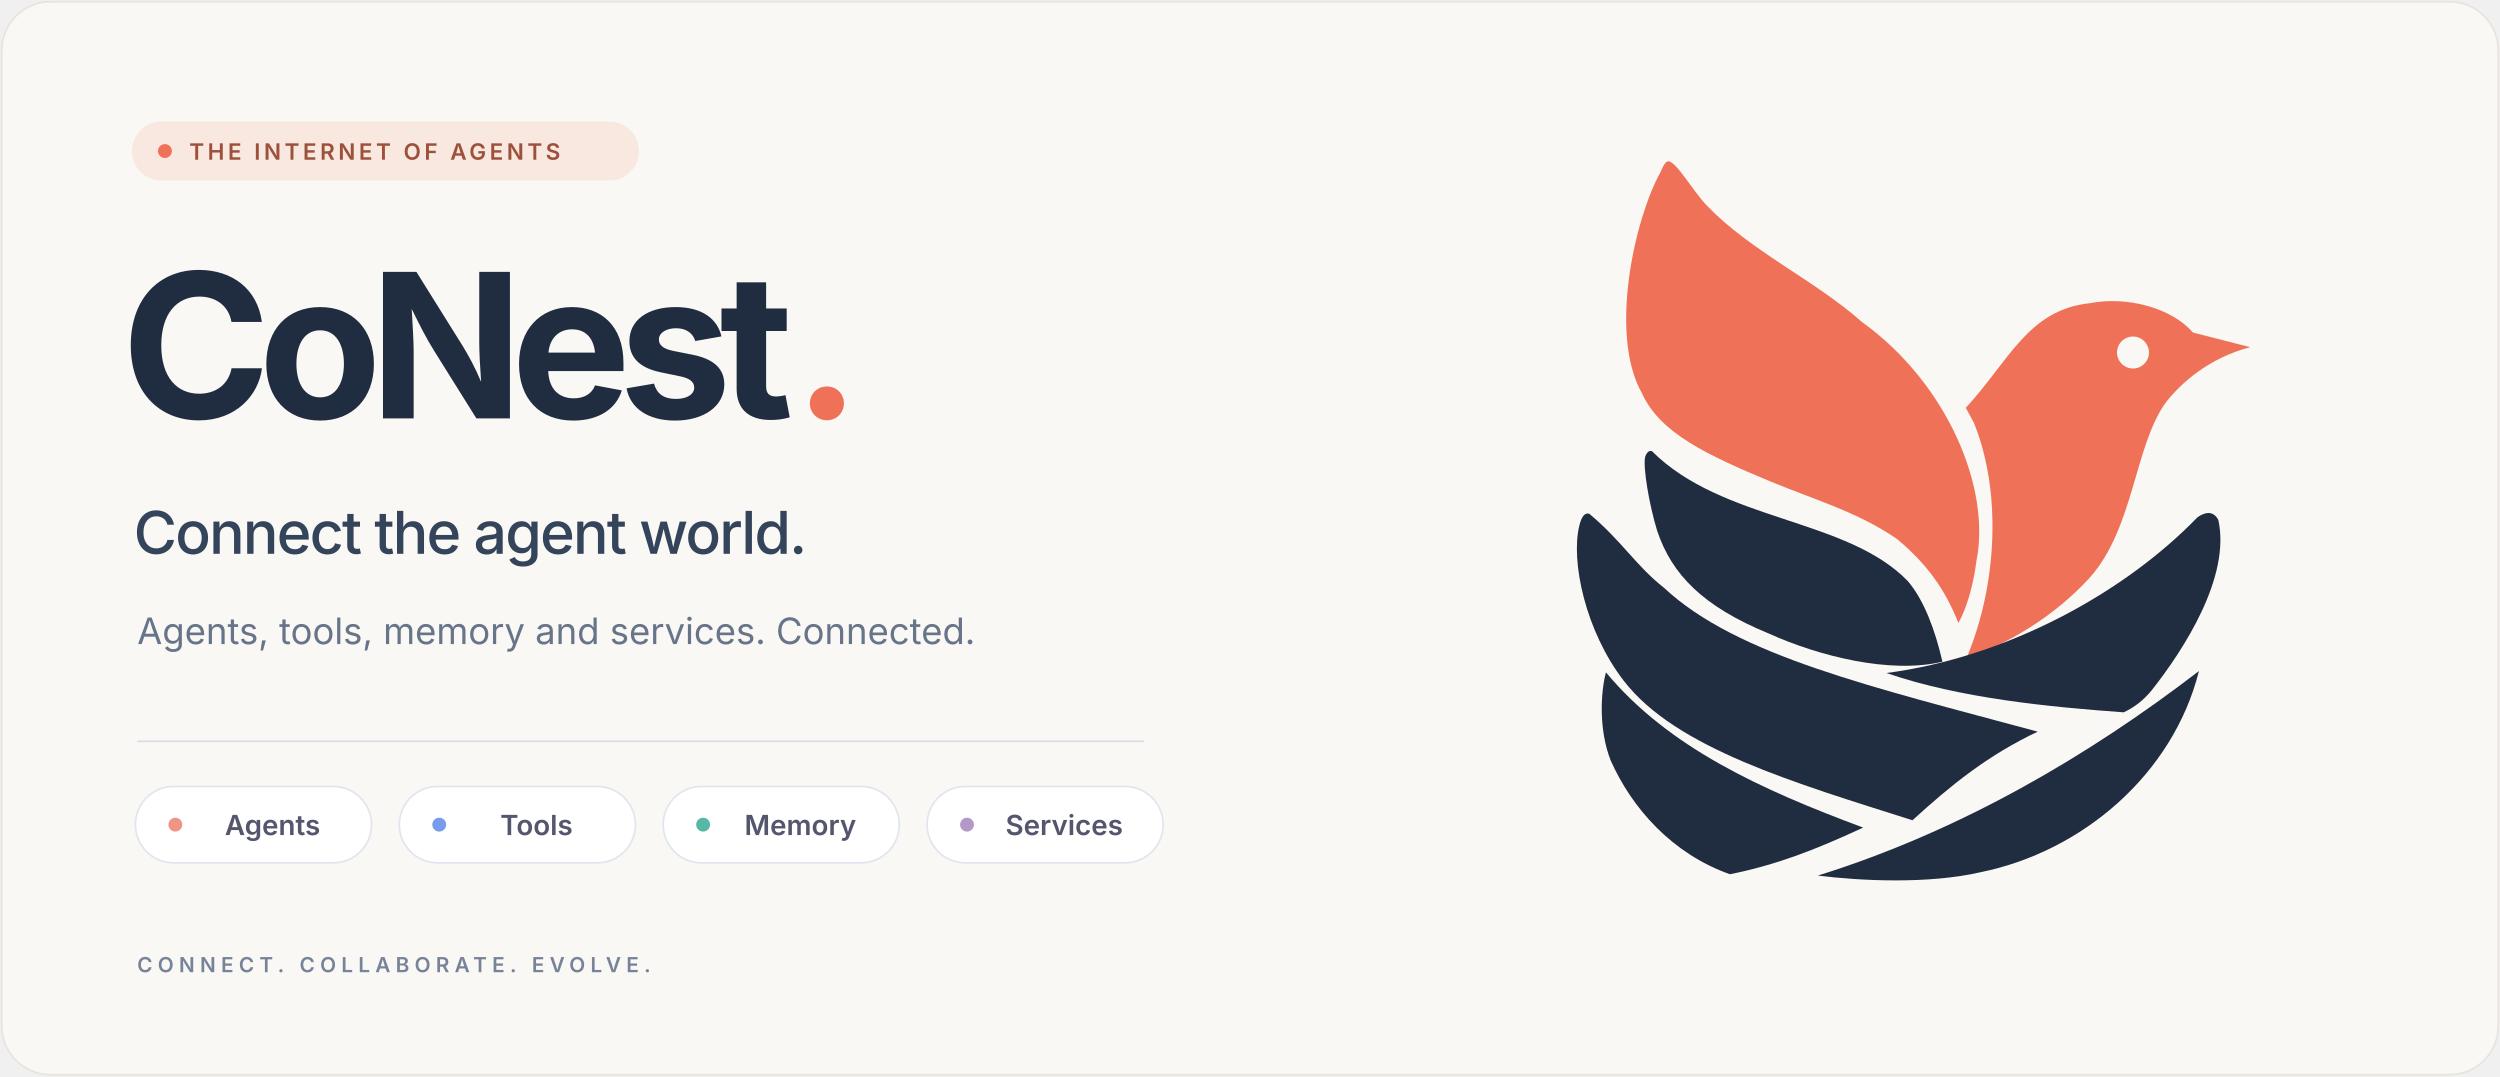
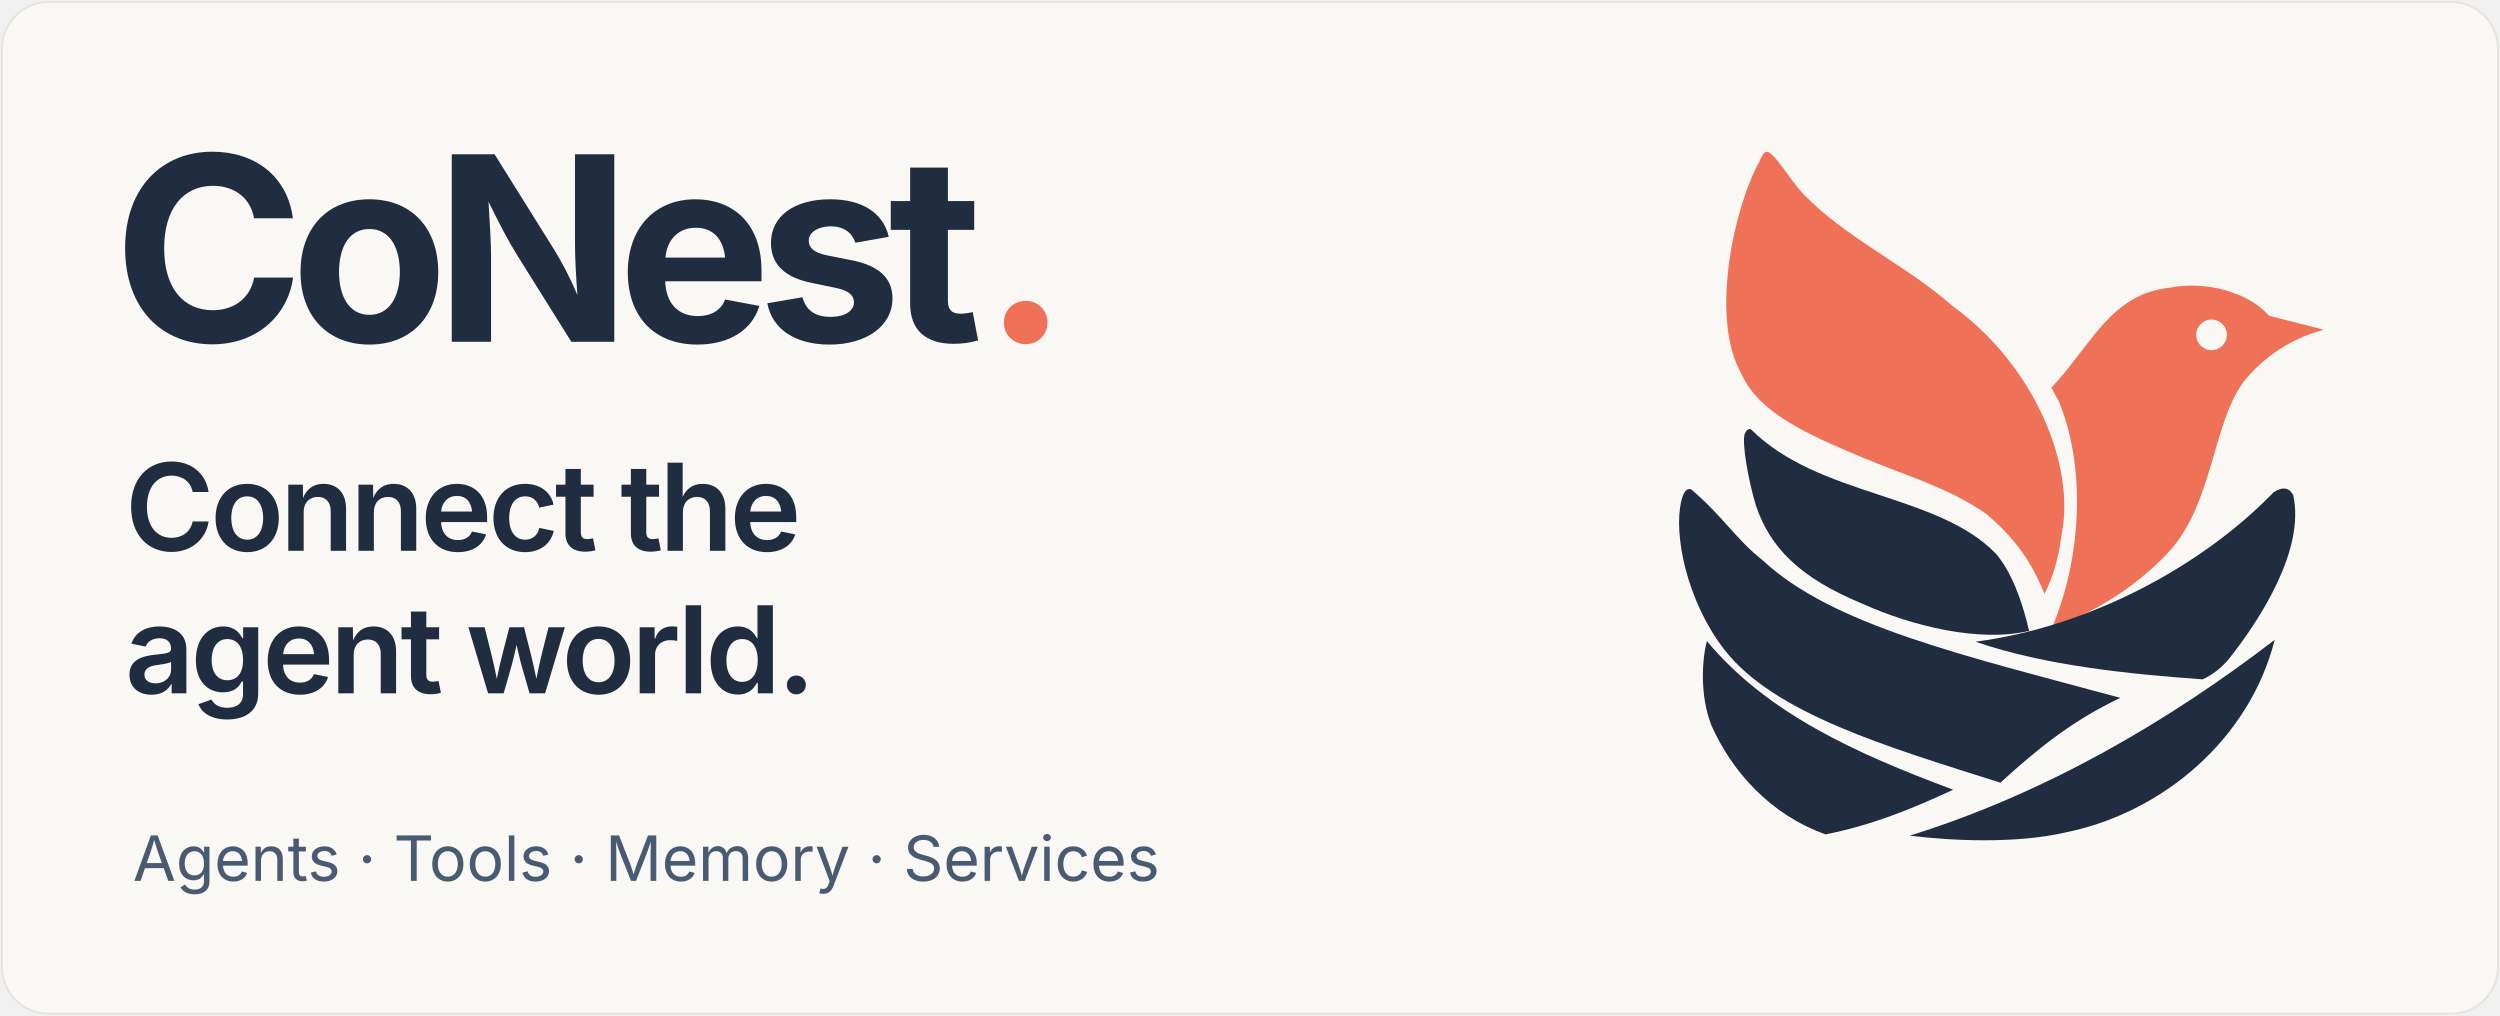
- <svg xmlns="http://www.w3.org/2000/svg" width="1440" height="620" viewBox="0 0 1440 620" fill="none" role="img" aria-labelledby="title desc">
-   <rect x="1" y="1" width="1438" height="618" rx="28" fill="#FAF8F4" stroke="#E8E3DC" />
-   <g font-family="Inter, 'Segoe UI', Arial, sans-serif">
-     <rect x="76" y="70" width="292" height="34" rx="17" fill="#F8E8DF" />
-     <circle cx="95" cy="87" r="4" fill="#EF7157" />
-     <text x="109" y="92" font-size="13" font-weight="600" letter-spacing="2" fill="#9D513C">THE INTERNET OF AGENTS</text>
-     <text x="70" y="241" font-size="116" font-weight="750" letter-spacing="-7" fill="#202C40">CoNest<tspan fill="#EF7157">.</tspan>
-     </text>
-     <text x="77" y="319" font-size="34" font-weight="500" letter-spacing="-1" fill="#34445B">Connect the agent world.</text>
-     <text x="79" y="371" font-size="21" fill="#677489">Agents, tools, memory and services. Connected.</text>
-     <path d="M79 427H659" stroke="#d8dbea" />
-     <g font-size="16" font-weight="600" text-anchor="middle">
-       <rect x="78" y="453" width="136" height="44" rx="22" fill="#FFFFFF" stroke="#E2E4EF" />
-       <circle cx="101" cy="475" r="4" fill="#EF9586" />
-       <text x="157" y="481" fill="#53566D">Agents</text>
-       <rect x="230" y="453" width="136" height="44" rx="22" fill="#FFFFFF" stroke="#E2E4EF" />
-       <circle cx="253" cy="475" r="4" fill="#799BEC" />
-       <text x="309" y="481" fill="#53566D">Tools</text>
-       <rect x="382" y="453" width="136" height="44" rx="22" fill="#FFFFFF" stroke="#E2E4EF" />
-       <circle cx="405" cy="475" r="4" fill="#58B8A6" />
-       <text x="461" y="481" fill="#53566D">Memory</text>
-       <rect x="534" y="453" width="136" height="44" rx="22" fill="#FFFFFF" stroke="#E2E4EF" />
-       <circle cx="557" cy="475" r="4" fill="#B399C8" />
-       <text x="613" y="481" fill="#53566D">Services</text>
+ <svg xmlns="http://www.w3.org/2000/svg" width="1280" height="520" viewBox="0 0 1280 520" role="img" aria-labelledby="title desc">
+   <rect x="1" y="1" width="1278" height="518" rx="24" fill="#FAF8F4" stroke="#E8E3DC" />
+   <g transform="translate(0 0)">
+     <g font-family="Inter,Segoe UI,Arial,Noto Sans CJK SC,sans-serif" fill="#202C40">
+       <text x="58" y="175" font-size="132" font-weight="750" letter-spacing="-7">CoNest<tspan fill="#EF7157">.</tspan>
+       </text>
+       <text x="64" y="282" font-size="62" font-weight="600" letter-spacing="-2">Connect the</text>
+       <text x="64" y="355" font-size="62" font-weight="600" letter-spacing="-2">agent world.</text>
+       <g fill="#485B72">
+         <text x="68" y="451" font-size="32">Agents · Tools · Memory · Services</text>
+       </g>
    </g>
-     <text x="79" y="560" font-size="12" font-weight="600" letter-spacing="3" fill="#778398">CONNECT. COLLABORATE. EVOLVE.</text>
-   </g>
-   <g transform="translate(864 58) scale(.94)">
-     <g transform="translate(0 -13.5) scale(0.4082935)">
-       <path fill="#EF7157" d="M252 124C264 123 289 168 310 190C376 259 472 302 543 365C672 458 737 615 715 724C710 763 700 795 688 817C667 764 639 727 596 691C538 651 475 633 407 605C311 565 240 532 213 472C163 384 202 210 241 140Q247 125 252 124Z" />
-       <path fill="#EF7157" fill-rule="evenodd" d="M699 494C764 424 792 347 885 337C941 326 1008 344 1040 381L1126 403C1064 419 1022 457 1000 485C952 550 952 674 885 749C832 807 763 848 700 870C748 756 752 616 711 516Z M974 411A24 24 0 1 0 926 411A24 24 0 1 0 974 411Z" />
-       <path fill="#202C40" d="M228 559C334 665 520 659 612 754C636 782 653 827 664 875C585 894 477 866 404 833C304 792 258 744 236 679C224 640 214 582 218 567Q222 557 228 559Z" />
-       <path fill="#202C40" d="M580 892C763 868 939 770 1047 658Q1068 644 1078 662C1097 747 1027 856 978 918Q960 940 936 951C825 943 690 930 580 892Z" />
-       <path fill="#202C40" d="M134 653C183 694 204 731 246 764C355 866 559 913 807 980C731 1016 676 1061 619 1113C443 1057 264 1005 186 904C128 829 106 724 119 671Q124 650 134 653Z" />
-       <path fill="#202C40" d="M159 891C253 1004 392 1067 545 1124C474 1157 415 1180 345 1194C258 1163 198 1095 166 1023C148 977 151 921 159 891Z" />
-       <path fill="#202C40" d="M1049 889C1010 1044 874 1160 721 1191C643 1209 541 1204 477 1196C692 1129 885 1015 1049 889Z" />
+     <g transform="translate(822 48) scale(.8)">
+       <g transform="translate(0 -13.5) scale(0.4082935)">
+         <path fill="#EF7157" d="M252 124C264 123 289 168 310 190C376 259 472 302 543 365C672 458 737 615 715 724C710 763 700 795 688 817C667 764 639 727 596 691C538 651 475 633 407 605C311 565 240 532 213 472C163 384 202 210 241 140Q247 125 252 124Z" />
+         <path fill="#EF7157" fill-rule="evenodd" d="M699 494C764 424 792 347 885 337C941 326 1008 344 1040 381L1126 403C1064 419 1022 457 1000 485C952 550 952 674 885 749C832 807 763 848 700 870C748 756 752 616 711 516Z M974 411A24 24 0 1 0 926 411A24 24 0 1 0 974 411Z" />
+         <path fill="#202C40" d="M228 559C334 665 520 659 612 754C636 782 653 827 664 875C585 894 477 866 404 833C304 792 258 744 236 679C224 640 214 582 218 567Q222 557 228 559Z" />
+         <path fill="#202C40" d="M580 892C763 868 939 770 1047 658Q1068 644 1078 662C1097 747 1027 856 978 918Q960 940 936 951C825 943 690 930 580 892Z" />
+         <path fill="#202C40" d="M134 653C183 694 204 731 246 764C355 866 559 913 807 980C731 1016 676 1061 619 1113C443 1057 264 1005 186 904C128 829 106 724 119 671Q124 650 134 653Z" />
+         <path fill="#202C40" d="M159 891C253 1004 392 1067 545 1124C474 1157 415 1180 345 1194C258 1163 198 1095 166 1023C148 977 151 921 159 891Z" />
+         <path fill="#202C40" d="M1049 889C1010 1044 874 1160 721 1191C643 1209 541 1204 477 1196C692 1129 885 1015 1049 889Z" />
+       </g>
    </g>
  </g>
</svg>
